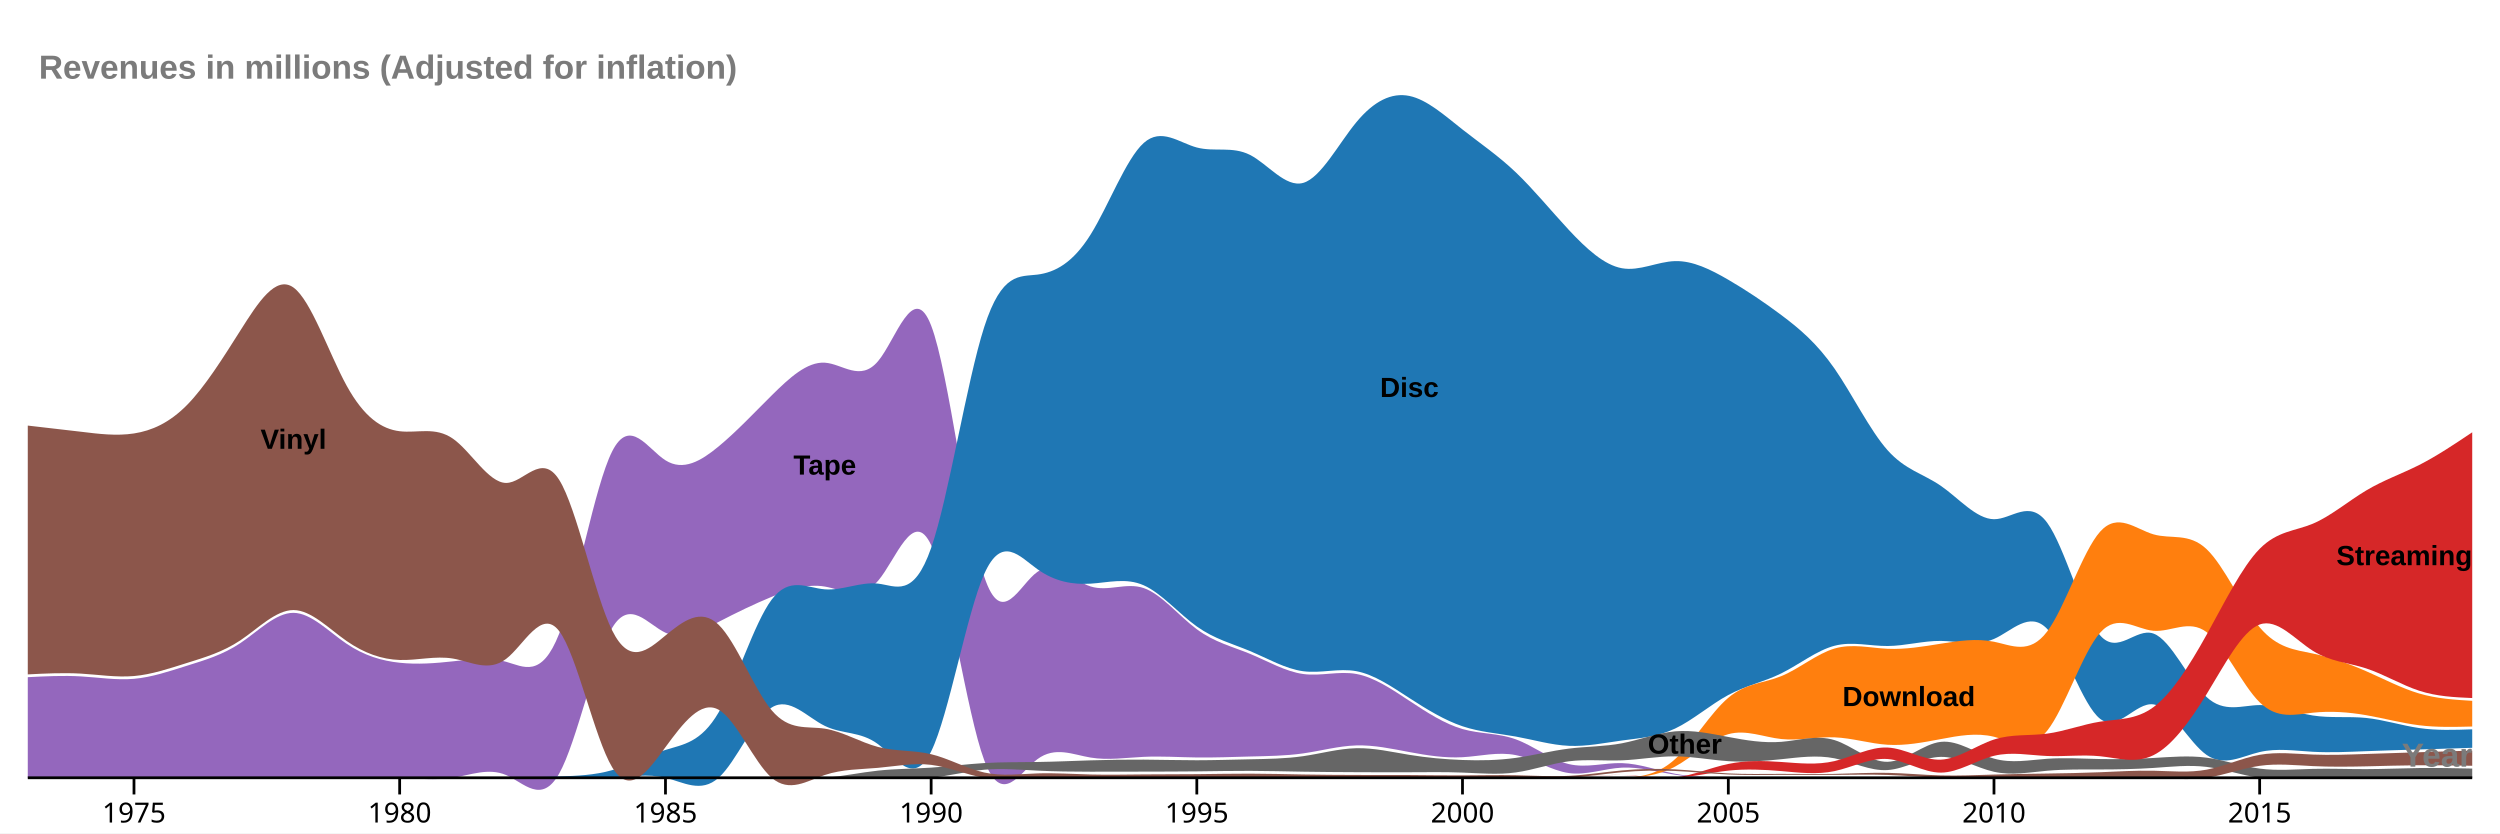
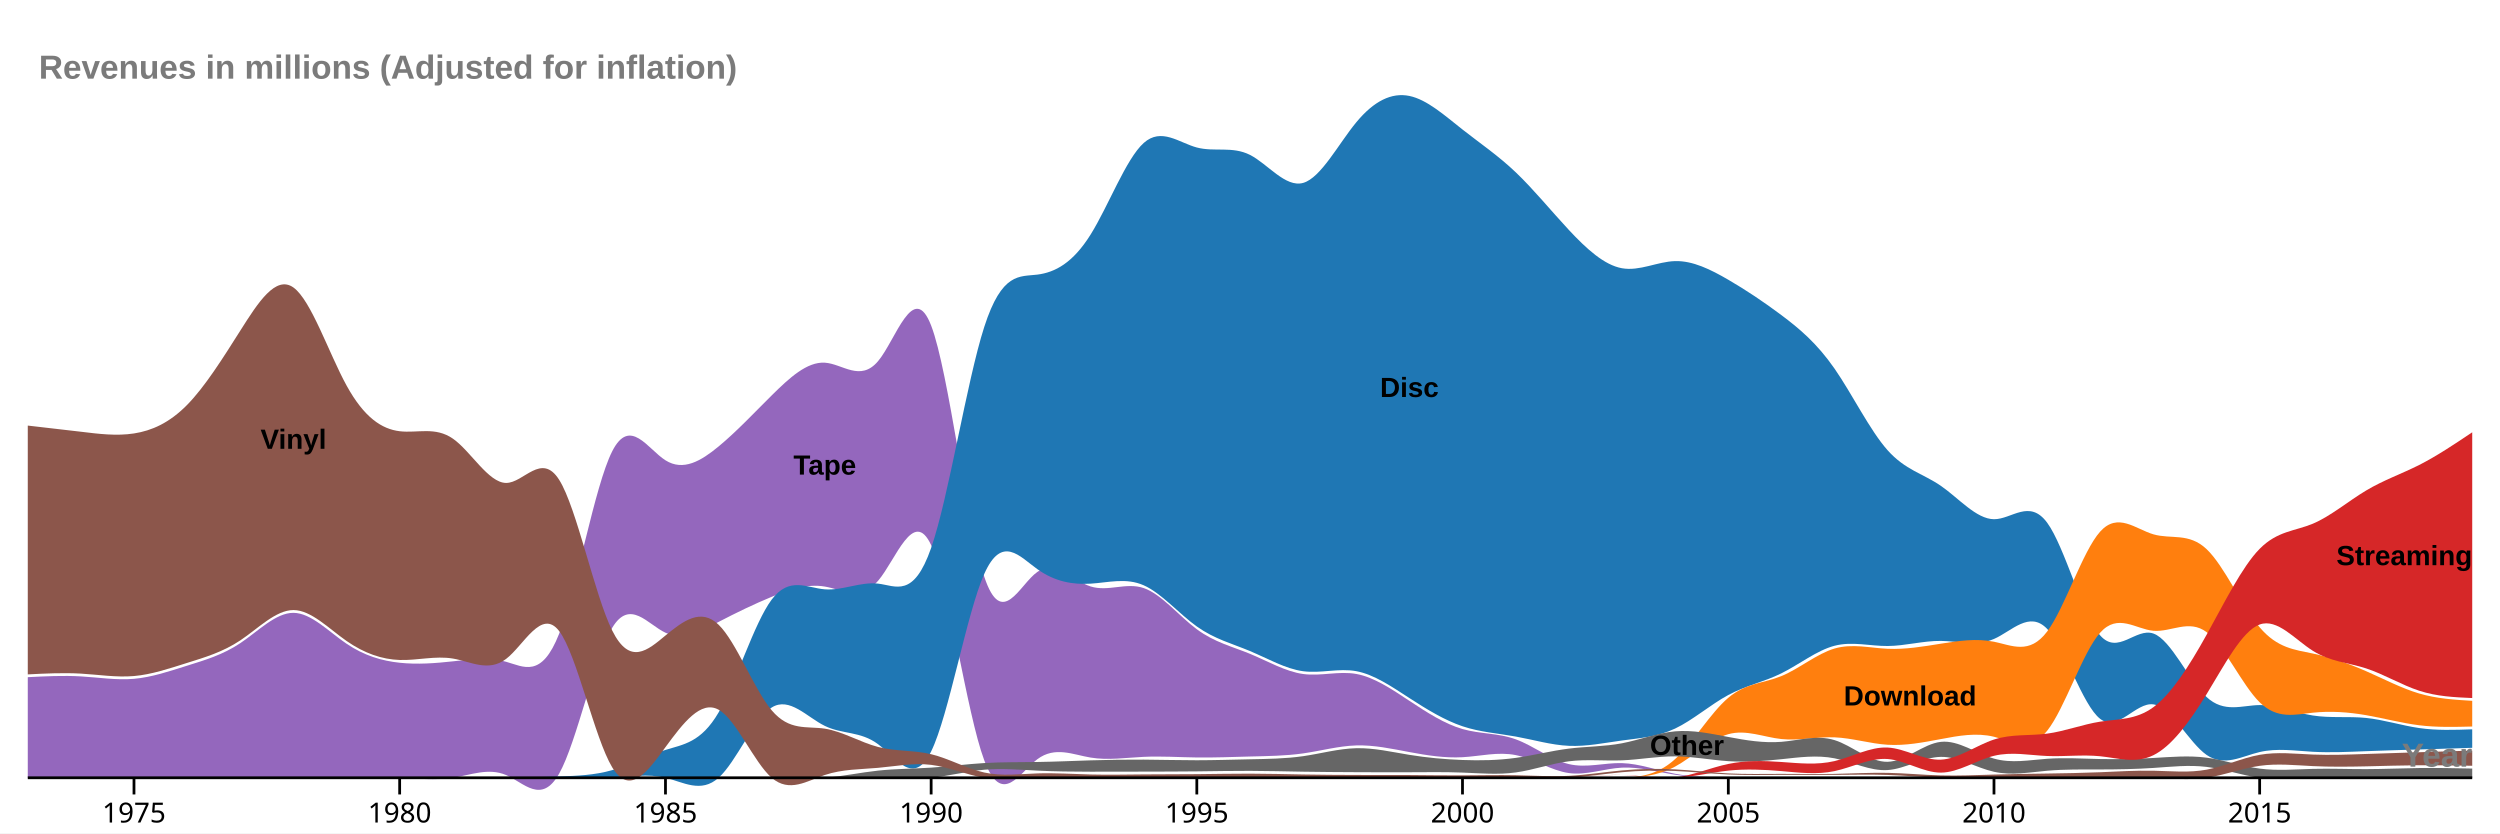
<svg xmlns="http://www.w3.org/2000/svg" width="900" height="300" version="1.1" id="svg24">
  <defs id="defs24" />
  <rect width="900" height="300" x="0" y="0" fill="#FFFFFF" id="background" />
  <g id="viz">
    <g transform="translate(0,0)" id="g24">
      <g transform="translate(10,20)" id="g23">
        <g id="g6">
          <path fill="#9467bd" d="M0,223.783C6.372,223.458,12.744,223.133,19.118,223.501C25.491,223.868,31.866,224.929,38.236,224.376C44.605,223.823,50.97,221.656,57.354,219.648C63.737,217.641,70.141,215.792,76.524,211.527C82.908,207.262,89.271,200.58,95.642,200.623C102.012,200.666,108.389,207.435,114.76,211.745C121.13,216.056,127.494,217.909,133.878,218.59C140.261,219.271,146.664,218.78,153.048,218.081C159.432,217.382,165.795,216.474,172.166,218.231C178.536,219.988,184.913,224.409,191.284,208.165C197.654,191.921,204.018,155.011,210.402,142.452C216.785,129.892,223.188,141.684,229.572,145.71C235.956,149.735,242.32,145.995,248.69,140.728C255.06,135.462,261.437,128.669,267.808,122.347C274.178,116.025,280.543,110.175,286.926,110.566C293.309,110.958,299.711,117.591,306.094,110.027C312.477,102.463,318.841,80.7,325.212,97.199C331.582,113.698,337.959,168.459,344.33,187.613C350.7,206.767,357.064,190.314,363.448,185.899C369.831,181.484,376.234,189.107,382.618,191.119C389.002,193.131,395.367,189.533,401.738,191.705C408.109,193.876,414.486,201.817,420.856,206.533C427.226,211.249,433.59,212.739,439.974,215.37C446.357,218.001,452.761,221.772,459.144,222.642C465.528,223.512,471.892,221.481,478.262,222.624C484.632,223.767,491.009,228.084,497.38,232.299C503.75,236.513,510.114,240.624,516.498,242.455C522.881,244.286,529.285,243.838,535.668,246.155C542.052,248.472,548.416,253.555,554.786,255.071C561.156,256.587,567.533,254.536,573.904,254.723C580.274,254.91,586.638,257.335,593.022,258.551C599.405,259.768,605.809,259.776,612.192,259.814C618.576,259.853,624.939,259.923,631.31,259.949C637.681,259.976,644.058,259.959,650.428,259.96C656.798,259.961,663.161,259.979,669.544,259.988C675.927,259.998,682.33,259.999,688.714,260C695.098,260.001,701.463,260,707.834,260C714.205,260,720.582,260,726.952,260C733.322,260,739.686,260,746.07,260C752.453,260,758.857,260,765.24,260C771.624,260,777.988,260,784.358,260C790.729,260,797.106,260,803.476,260C809.846,260,816.21,260,822.594,260C828.977,260,835.38,260,841.764,260C848.148,260,854.513,260,860.882,260C867.252,260,873.626,260,880,260L880,260C873.626,260,867.252,260,860.882,260C854.513,260,848.148,260,841.764,260C835.38,260,828.977,260,822.594,260C816.21,260,809.846,260,803.476,260C797.106,260,790.729,260,784.358,260C777.988,260,771.624,260,765.24,260C758.857,260,752.453,260,746.07,260C739.686,260,733.322,260,726.952,260C720.582,260,714.205,260,707.834,260C701.463,260,695.098,260,688.714,260C682.33,260,675.927,259.999,669.544,260C663.161,260.001,656.798,260.002,650.428,260C644.058,259.998,637.681,259.992,631.31,260C624.939,260.008,618.576,260.031,612.192,260C605.809,259.969,599.405,259.883,593.022,258.899C586.638,257.915,580.274,256.032,573.904,256.35C567.533,256.667,561.156,259.185,554.786,258.301C548.416,257.417,542.052,253.13,535.668,251.838C529.285,250.546,522.881,252.249,516.498,252.597C510.114,252.946,503.75,251.941,497.38,250.745C491.009,249.549,484.632,248.163,478.262,248.354C471.892,248.545,465.528,250.312,459.144,251.222C452.761,252.132,446.357,252.184,439.974,252.344C433.59,252.505,427.226,252.774,420.856,252.692C414.486,252.609,408.109,252.174,401.738,252.466C395.367,252.759,389.002,253.778,382.618,252.727C376.234,251.676,369.831,248.554,363.448,253.316C357.064,258.077,350.7,270.72,344.33,253.701C337.959,236.682,331.582,190,325.212,176.247C318.841,162.493,312.477,181.668,306.094,189.104C299.711,196.54,293.309,192.236,286.926,191.159C280.543,190.082,274.178,192.231,267.808,194.855C261.437,197.479,255.06,200.577,248.69,203.891C242.32,207.205,235.956,210.734,229.572,207.781C223.188,204.828,216.785,195.393,210.402,205.998C204.018,216.603,197.654,247.248,191.284,258.522C184.913,269.795,178.536,261.696,172.166,259C165.795,256.304,159.432,259.01,153.048,260C146.664,260.99,140.261,260.265,133.878,260C127.494,259.735,121.13,259.929,114.76,260C108.389,260.071,102.012,260.019,95.642,260C89.271,259.981,82.908,259.995,76.524,260C70.141,260.005,63.737,260.001,57.354,260C50.97,259.999,44.605,260,38.236,260C31.866,260,25.491,260,19.118,260C12.744,260,6.372,260,0,260Z" id="path1">
            </path>
          <path fill="#1f77b4" d="M0,260C6.372,260,12.744,260,19.118,260C25.491,260,31.866,260,38.236,260C44.605,260,50.97,260,57.354,260C63.737,260,70.141,260,76.524,260C82.908,260,89.271,260,95.642,260C102.012,260,108.389,259.999,114.76,260C121.13,260.001,127.494,260.005,133.878,260C140.261,259.995,146.664,259.981,153.048,260C159.432,260.019,165.795,260.071,172.166,260C178.536,259.929,184.913,259.734,191.284,259.522C197.654,259.309,204.018,259.08,210.402,257.246C216.785,255.413,223.188,251.976,229.572,249.974C235.956,247.972,242.32,247.405,248.69,236.496C255.06,225.587,261.437,204.337,267.808,195.855C274.178,187.372,280.543,191.659,286.926,192.159C293.309,192.659,299.711,189.374,306.094,190.104C312.477,190.834,318.841,195.579,325.212,177.247C331.582,158.914,337.959,117.504,344.33,97.692C350.7,77.88,357.064,79.665,363.448,78.86C369.831,78.055,376.234,74.659,382.618,64.438C389.002,54.217,395.367,37.171,401.738,31.469C408.109,25.766,414.486,31.406,420.856,33.099C427.226,34.792,433.59,32.538,439.974,35.752C446.357,38.966,452.761,47.649,459.144,45.84C465.528,44.03,471.892,31.728,478.262,24.026C484.632,16.323,491.009,13.22,497.38,14.539C503.75,15.857,510.114,21.598,516.498,26.622C522.881,31.645,529.285,35.952,535.668,42.027C542.052,48.102,548.416,55.946,554.786,62.776C561.156,69.606,567.533,75.422,573.904,76.564C580.274,77.707,586.638,74.175,593.022,73.998C599.405,73.822,605.809,77,612.192,80.713C618.576,84.425,624.939,88.672,631.31,93.446C637.681,98.219,644.058,103.519,650.428,112.699C656.798,121.88,663.161,134.942,669.544,142.097C675.927,149.252,682.33,150.501,688.714,154.904C695.098,159.307,701.463,166.864,707.834,166.915C714.205,166.966,720.582,159.51,726.952,168.141C733.322,176.772,739.686,201.491,746.07,208.753C752.453,216.016,758.857,205.824,765.24,208.079C771.624,210.335,777.988,225.038,784.358,230.927C790.729,236.815,797.106,233.888,803.476,233.825C809.846,233.762,816.21,236.562,822.594,237.574C828.977,238.585,835.38,237.808,841.764,238.455C848.148,239.102,854.513,241.172,860.882,242.092C867.252,243.012,873.626,242.781,880,242.55L880,249.214C873.626,249.415,867.252,249.615,860.882,249.806C854.513,249.997,848.148,250.179,841.764,250.428C835.38,250.677,828.977,250.994,822.594,250.639C816.21,250.285,809.846,249.259,803.476,250.736C797.106,252.213,790.729,256.192,784.358,251.759C777.988,247.325,771.624,234.48,765.24,233.573C758.857,232.667,752.453,243.7,746.07,238.793C739.686,233.886,733.322,213.038,726.952,206.381C720.582,199.723,714.205,207.255,707.834,210.023C701.463,212.792,695.098,210.796,688.714,210.729C682.33,210.663,675.927,212.524,669.544,212.564C663.161,212.603,656.798,210.819,650.428,212.476C644.058,214.133,637.681,219.23,631.31,222.39C624.939,225.549,618.576,226.77,612.192,230.2C605.809,233.629,599.405,239.267,593.022,242.288C586.638,245.309,580.274,245.714,573.904,246.583C567.533,247.452,561.156,248.786,554.786,248.5C548.416,248.215,542.052,246.309,535.668,245.155C529.285,244.001,522.881,243.598,516.498,241.455C510.114,239.312,503.75,235.429,497.38,231.299C491.009,227.169,484.632,222.792,478.262,221.624C471.892,220.455,465.528,222.494,459.144,221.642C452.761,220.791,446.357,217.049,439.974,214.37C433.59,211.691,427.226,210.076,420.856,205.533C414.486,200.99,408.109,193.52,401.738,190.705C395.367,187.889,389.002,189.729,382.618,190.119C376.234,190.509,369.831,189.45,363.448,184.899C357.064,180.348,350.7,172.304,344.33,186.613C337.959,200.921,331.582,237.582,325.212,250.515C318.841,263.449,312.477,252.656,306.094,247.902C299.711,243.148,293.309,244.433,286.926,241.317C280.543,238.2,274.178,230.682,267.808,234.707C261.437,238.733,255.06,254.301,248.69,260C242.32,265.699,235.956,261.527,229.572,260C223.188,258.473,216.785,259.591,210.402,260C204.018,260.409,197.654,260.11,191.284,260C184.913,259.89,178.536,259.971,172.166,260C165.795,260.029,159.432,260.008,153.048,260C146.664,259.992,140.261,259.998,133.878,260C127.494,260.002,121.13,260.001,114.76,260C108.389,259.999,102.012,260,95.642,260C89.271,260,82.908,260,76.524,260C70.141,260,63.737,260,57.354,260C50.97,260,44.605,260,38.236,260C31.866,260,25.491,260,19.118,260C12.744,260,6.372,260,0,260Z" id="path2">
            </path>
          <path fill="#ff7f0e" d="M0,260C6.372,260,12.744,260,19.118,260C25.491,260,31.866,260,38.236,260C44.605,260,50.97,260,57.354,260C63.737,260,70.141,260.001,76.524,260C82.908,259.999,89.271,259.995,95.642,260C102.012,260.005,108.389,260.019,114.76,260C121.13,259.981,127.494,259.928,133.878,260C140.261,260.072,146.664,260.268,153.048,260C159.432,259.732,165.795,259,172.166,259C178.536,259,184.913,259.732,191.284,260C197.654,260.268,204.018,260.072,210.402,260C216.785,259.928,223.188,259.981,229.572,260C235.956,260.019,242.32,260.005,248.69,260C255.06,259.995,261.437,259.999,267.808,260C274.178,260.001,280.543,260,286.926,260C293.309,260,299.711,260,306.094,260C312.477,260,318.841,260,325.212,260C331.582,260,337.959,260,344.33,260C350.7,260,357.064,260,363.448,260C369.831,260,376.234,260,382.618,260C389.002,260,395.367,260,401.738,260C408.109,260,414.486,260,420.856,260C427.226,260,433.59,260,439.974,260C446.357,260,452.761,260,459.144,260C465.528,260,471.892,260,478.262,260C484.632,260,491.009,260.001,497.38,260C503.75,259.999,510.114,259.995,516.498,260C522.881,260.005,529.285,260.018,535.668,260C542.052,259.982,548.416,259.934,554.786,260C561.156,260.066,567.533,260.246,573.904,260C580.274,259.754,586.638,259.082,593.022,253.286C599.405,247.49,605.809,236.57,612.192,231.2C618.576,225.83,624.939,226.01,631.31,223.39C637.681,220.77,644.058,215.35,650.428,213.476C656.798,211.603,663.161,213.275,669.544,213.564C675.927,213.852,682.33,212.758,688.714,211.729C695.098,210.701,701.463,209.739,707.834,211.023C714.205,212.308,720.582,215.84,726.952,207.381C733.322,198.922,739.686,178.471,746.07,171.368C752.453,164.266,758.857,170.511,765.24,172.36C771.624,174.209,777.988,171.662,784.358,177.677C790.729,183.693,797.106,198.271,803.476,205.824C809.846,213.377,816.21,213.903,822.594,215.265C828.977,216.627,835.38,218.825,841.764,221.611C848.148,224.398,854.513,227.774,860.882,229.653C867.252,231.533,873.626,231.915,880,232.297L880,241.55C873.626,241.716,867.252,241.882,860.882,241.092C854.513,240.302,848.148,238.557,841.764,237.455C835.38,236.353,828.977,235.895,822.594,236.574C816.21,237.252,809.846,239.067,803.476,232.825C797.106,226.583,790.729,212.285,784.358,207.547C777.988,202.809,771.624,207.631,765.24,207.079C758.857,206.527,752.453,200.6,746.07,207.753C739.686,214.907,733.322,235.14,726.952,243.11C720.582,251.08,714.205,246.788,707.834,245.233C701.463,243.679,695.098,244.861,688.714,246.069C682.33,247.278,675.927,248.512,669.544,248.114C663.161,247.717,656.798,245.688,650.428,245.44C644.058,245.192,637.681,246.726,631.31,246.058C624.939,245.39,618.576,242.52,612.192,244.307C605.809,246.095,599.405,252.54,593.022,255.977C586.638,259.414,580.274,259.843,573.904,260C567.533,260.157,561.156,260.042,554.786,260C548.416,259.958,542.052,259.989,535.668,260C529.285,260.011,522.881,260.003,516.498,260C510.114,259.997,503.75,259.999,497.38,260C491.009,260.001,484.632,260,478.262,260C471.892,260,465.528,260,459.144,260C452.761,260,446.357,260,439.974,260C433.59,260,427.226,260,420.856,260C414.486,260,408.109,260,401.738,260C395.367,260,389.002,260,382.618,260C376.234,260,369.831,260,363.448,260C357.064,260,350.7,260,344.33,260C337.959,260,331.582,260,325.212,260C318.841,260,312.477,260,306.094,260C299.711,260,293.309,260,286.926,260C280.543,260,274.178,260.001,267.808,260C261.437,259.999,255.06,259.995,248.69,260C242.32,260.005,235.956,260.019,229.572,260C223.188,259.981,216.785,259.928,210.402,260C204.018,260.072,197.654,260.268,191.284,260C184.913,259.732,178.536,259,172.166,259C165.795,259,159.432,259.732,153.048,260C146.664,260.268,140.261,260.072,133.878,260C127.494,259.928,121.13,259.981,114.76,260C108.389,260.019,102.012,260.005,95.642,260C89.271,259.995,82.908,259.999,76.524,260C70.141,260.001,63.737,260,57.354,260C50.97,260,44.605,260,38.236,260C31.866,260,25.491,260,19.118,260C12.744,260,6.372,260,0,260Z" id="path3">
            </path>
          <path fill="#2ca02c" d="M0,260C6.372,260,12.744,260,19.118,260C25.491,260,31.866,260,38.236,260C44.605,260,50.97,260,57.354,260C63.737,260,70.141,260.001,76.524,260C82.908,259.999,89.271,259.995,95.642,260C102.012,260.005,108.389,260.019,114.76,260C121.13,259.981,127.494,259.928,133.878,260C140.261,260.072,146.664,260.268,153.048,260C159.432,259.732,165.795,259,172.166,259C178.536,259,184.913,259.731,191.284,260C197.654,260.269,204.018,260.074,210.402,260C216.785,259.926,223.188,259.971,229.572,260C235.956,260.029,242.32,260.042,248.69,260C255.06,259.958,261.437,259.863,267.808,260C274.178,260.137,280.543,260.508,286.926,260C293.309,259.492,299.711,258.104,306.094,257.422C312.477,256.74,318.841,256.764,325.212,256.349C331.582,255.934,337.959,255.081,344.33,254.701C350.7,254.321,357.064,254.415,363.448,254.316C369.831,254.217,376.234,253.925,382.618,253.727C389.002,253.529,395.367,253.424,401.738,253.466C408.109,253.509,414.486,253.699,420.856,253.692C427.226,253.684,433.59,253.478,439.974,253.344C446.357,253.211,452.761,253.149,459.144,252.222C465.528,251.294,471.892,249.501,478.262,249.354C484.632,249.207,491.009,250.706,497.38,251.745C503.75,252.784,510.114,253.362,516.498,253.597C522.881,253.833,529.285,253.724,535.668,252.838C542.052,251.953,548.416,250.289,554.786,249.5C561.156,248.711,567.533,248.796,573.904,247.583C580.274,246.369,586.638,243.857,593.022,243.288C599.405,242.72,605.809,244.095,612.192,245.307C618.576,246.52,624.939,247.569,631.31,247.058C637.681,246.546,644.058,244.475,650.428,246.44C656.798,248.405,663.161,254.408,669.544,254.249C675.927,254.09,682.33,247.77,688.714,247.069C695.098,246.369,701.463,251.288,707.834,253.096C714.205,254.905,720.582,253.603,726.952,253.158C733.322,252.712,739.686,253.122,746.07,253.252C752.453,253.382,758.857,253.233,765.24,252.867C771.624,252.501,777.988,251.919,784.358,252.759C790.729,253.598,797.106,255.86,803.476,256.699C809.846,257.539,816.21,256.956,822.594,256.797C828.977,256.638,835.38,256.903,841.764,256.886C848.148,256.869,854.513,256.57,860.882,256.489C867.252,256.407,873.626,256.543,880,256.678L880,260C873.626,259.991,867.252,259.983,860.882,260C854.513,260.017,848.148,260.061,841.764,260C835.38,259.939,828.977,259.775,822.594,260C816.21,260.225,809.846,260.84,803.476,260C797.106,259.16,790.729,256.864,784.358,256.083C777.988,255.302,771.624,256.035,765.24,256.459C758.857,256.883,752.453,256.997,746.07,257.004C739.686,257.011,733.322,256.912,726.952,257.473C720.582,258.034,714.205,259.255,707.834,257.842C701.463,256.428,695.098,252.381,688.714,252.475C682.33,252.568,675.927,256.804,669.544,257.222C663.161,257.64,656.798,254.241,650.428,252.991C644.058,251.741,637.681,252.64,631.31,253.314C624.939,253.988,618.576,254.438,612.192,254.02C605.809,253.603,599.405,252.319,593.022,252.286C586.638,252.253,580.274,253.47,573.904,253.723C567.533,253.975,561.156,253.263,554.786,254.071C548.416,254.879,542.052,257.206,535.668,258.08C529.285,258.955,522.881,258.376,516.498,258.131C510.114,257.887,503.75,257.975,497.38,258.008C491.009,258.04,484.632,258.016,478.262,257.986C471.892,257.955,465.528,257.917,459.144,257.811C452.761,257.705,446.357,257.532,439.974,257.512C433.59,257.492,427.226,257.626,420.856,257.695C414.486,257.764,408.109,257.768,401.738,257.785C395.367,257.802,389.002,257.831,382.618,257.815C376.234,257.8,369.831,257.739,363.448,257.423C357.064,257.107,350.7,256.536,344.33,257.103C337.959,257.67,331.582,259.376,325.212,260C318.841,260.624,312.477,260.167,306.094,260C299.711,259.833,293.309,259.955,286.926,260C280.543,260.045,274.178,260.013,267.808,260C261.437,259.987,255.06,259.992,248.69,260C242.32,260.008,235.956,260.02,229.572,260C223.188,259.98,216.785,259.928,210.402,260C204.018,260.072,197.654,260.268,191.284,260C184.913,259.732,178.536,259,172.166,259C165.795,259,159.432,259.732,153.048,260C146.664,260.268,140.261,260.072,133.878,260C127.494,259.928,121.13,259.981,114.76,260C108.389,260.019,102.012,260.005,95.642,260C89.271,259.995,82.908,259.999,76.524,260C70.141,260.001,63.737,260,57.354,260C50.97,260,44.605,260,38.236,260C31.866,260,25.491,260,19.118,260C12.744,260,6.372,260,0,260Z" id="path4" style="fill:#666666">
            </path>
          <path fill="#d62728" d="M0,260C6.372,260,12.744,260,19.118,260C25.491,260,31.866,260,38.236,260C44.605,260,50.97,260,57.354,260C63.737,260,70.141,260.001,76.524,260C82.908,259.999,89.271,259.995,95.642,260C102.012,260.005,108.389,260.019,114.76,260C121.13,259.981,127.494,259.928,133.878,260C140.261,260.072,146.664,260.268,153.048,260C159.432,259.732,165.795,259,172.166,259C178.536,259,184.913,259.733,191.284,260C197.654,260.267,204.018,260.067,210.402,260C216.785,259.933,223.188,260,229.572,260C235.956,260,242.32,259.933,248.69,260C255.06,260.067,261.437,260.267,267.808,260C274.178,259.733,280.543,259,286.926,259C293.309,259,299.711,259.732,306.094,260C312.477,260.268,318.841,260.072,325.212,260C331.582,259.928,337.959,259.981,344.33,260C350.7,260.019,357.064,260.005,363.448,260C369.831,259.995,376.234,259.999,382.618,260C389.002,260.001,395.367,260,401.738,260C408.109,260,414.486,260,420.856,260C427.226,260,433.59,260,439.974,260C446.357,260,452.761,260,459.144,260C465.528,260,471.892,260.002,478.262,260C484.632,259.998,491.009,259.994,497.38,260C503.75,260.006,510.114,260.024,516.498,260C522.881,259.976,529.285,259.911,535.668,260C542.052,260.089,548.416,260.332,554.786,260C561.156,259.668,567.533,258.762,573.904,259C580.274,259.238,586.638,260.621,593.022,259.899C599.405,259.176,605.809,256.348,612.192,255.02C618.576,253.693,624.939,253.867,631.31,254.314C637.681,254.761,644.058,255.481,650.428,253.991C656.798,252.5,663.161,248.8,669.544,249.114C675.927,249.429,682.33,253.759,688.714,253.475C695.098,253.19,701.463,248.292,707.834,246.233C714.205,244.175,720.582,244.956,726.952,244.11C733.322,243.264,739.686,240.791,746.07,239.793C752.453,238.795,758.857,239.271,765.24,234.573C771.624,229.875,777.988,220.003,784.358,208.547C790.729,197.091,797.106,184.05,803.476,177.582C809.846,171.114,816.21,171.218,822.594,168.544C828.977,165.871,835.38,160.419,841.764,156.607C848.148,152.796,854.513,150.624,860.882,147.401C867.252,144.177,873.626,139.901,880,135.625L880,231.297C873.626,231.017,867.252,230.736,860.882,228.653C854.513,226.571,848.148,222.686,841.764,220.611C835.38,218.537,828.977,218.273,822.594,214.265C816.21,210.258,809.846,202.505,803.476,204.824C797.106,207.142,790.729,219.532,784.358,229.927C777.988,240.322,771.624,248.723,765.24,251.867C758.857,255.011,752.453,252.898,746.07,252.252C739.686,251.605,733.322,252.425,726.952,252.158C720.582,251.891,714.205,250.537,707.834,252.096C701.463,253.655,695.098,258.127,688.714,258.144C682.33,258.161,675.927,253.725,669.544,253.249C663.161,252.773,656.798,256.258,650.428,257.601C644.058,258.944,637.681,258.145,631.31,257.597C624.939,257.05,618.576,256.753,612.192,257.426C605.809,258.098,599.405,259.739,593.022,260C586.638,260.261,580.274,259.142,573.904,259C567.533,258.858,561.156,259.694,554.786,260C548.416,260.306,542.052,260.082,535.668,260C529.285,259.918,522.881,259.978,516.498,260C510.114,260.022,503.75,260.006,497.38,260C491.009,259.994,484.632,259.998,478.262,260C471.892,260.002,465.528,260,459.144,260C452.761,260,446.357,260,439.974,260C433.59,260,427.226,260,420.856,260C414.486,260,408.109,260,401.738,260C395.367,260,389.002,260.001,382.618,260C376.234,259.999,369.831,259.995,363.448,260C357.064,260.005,350.7,260.019,344.33,260C337.959,259.981,331.582,259.928,325.212,260C318.841,260.072,312.477,260.268,306.094,260C299.711,259.732,293.309,259,286.926,259C280.543,259,274.178,259.733,267.808,260C261.437,260.267,255.06,260.067,248.69,260C242.32,259.933,235.956,260,229.572,260C223.188,260,216.785,259.933,210.402,260C204.018,260.067,197.654,260.267,191.284,260C184.913,259.733,178.536,259,172.166,259C165.795,259,159.432,259.732,153.048,260C146.664,260.268,140.261,260.072,133.878,260C127.494,259.928,121.13,259.981,114.76,260C108.389,260.019,102.012,260.005,95.642,260C89.271,259.995,82.908,259.999,76.524,260C70.141,260.001,63.737,260,57.354,260C50.97,260,44.605,260,38.236,260C31.866,260,25.491,260,19.118,260C12.744,260,6.372,260,0,260Z" id="path5">
            </path>
          <path fill="#8c564b" d="M0,133.207C6.372,133.928,12.744,134.649,19.118,135.423C25.491,136.197,31.866,137.024,38.236,136.04C44.605,135.057,50.97,132.263,57.354,125.771C63.737,119.279,70.141,109.088,76.524,99.002C82.908,88.916,89.271,78.936,95.642,83.503C102.012,88.07,108.389,107.184,114.76,118.783C121.13,130.383,127.494,134.467,133.878,135.241C140.261,136.015,146.664,133.477,153.048,137.92C159.432,142.363,165.795,153.785,172.166,153.857C178.536,153.928,184.913,142.647,191.284,152.71C197.654,162.773,204.018,194.178,210.402,206.998C216.785,219.818,223.188,214.052,229.572,208.781C235.956,203.51,242.32,198.735,248.69,204.891C255.06,211.048,261.437,228.137,267.808,235.707C274.178,243.277,280.543,241.328,286.926,242.317C293.309,243.306,299.711,247.233,306.094,248.902C312.477,250.571,318.841,249.981,325.212,251.515C331.582,253.049,337.959,256.707,344.33,258.103C350.7,259.499,357.064,258.633,363.448,258.423C369.831,258.213,376.234,258.659,382.618,258.815C389.002,258.972,395.367,258.84,401.738,258.785C408.109,258.731,414.486,258.754,420.856,258.695C427.226,258.637,433.59,258.496,439.974,258.512C446.357,258.528,452.761,258.699,459.144,258.811C465.528,258.923,471.892,258.974,478.262,258.986C484.632,258.997,491.009,258.968,497.38,259.008C503.75,259.047,510.114,259.155,516.498,259.131C522.881,259.108,529.285,258.953,535.668,259.08C542.052,259.208,548.416,259.619,554.786,259.301C561.156,258.983,567.533,257.935,573.904,257.35C580.274,256.765,586.638,256.642,593.022,256.977C599.405,257.311,605.809,258.103,612.192,258.426C618.576,258.749,624.939,258.604,631.31,258.597C637.681,258.591,644.058,258.724,650.428,258.601C656.798,258.477,663.161,258.098,669.544,258.222C675.927,258.346,682.33,258.974,688.714,259.144C695.098,259.315,701.463,259.028,707.834,258.842C714.205,258.656,720.582,258.571,726.952,258.473C733.322,258.376,739.686,258.266,746.07,258.004C752.453,257.742,758.857,257.329,765.24,257.459C771.624,257.589,777.988,258.263,784.358,257.083C790.729,255.902,797.106,252.867,803.476,251.736C809.846,250.605,816.21,251.378,822.594,251.639C828.977,251.901,835.38,251.652,841.764,251.428C848.148,251.204,854.513,251.005,860.882,250.806C867.252,250.608,873.626,250.411,880,250.214L880,255.678C873.626,255.561,867.252,255.443,860.882,255.489C854.513,255.534,848.148,255.744,841.764,255.886C835.38,256.029,828.977,256.105,822.594,255.797C816.21,255.49,809.846,254.799,803.476,255.699C797.106,256.599,790.729,259.088,784.358,260C777.988,260.912,771.624,260.245,765.24,260C758.857,259.755,752.453,259.93,746.07,260C739.686,260.07,733.322,260.033,726.952,260C720.582,259.967,714.205,259.938,707.834,260C701.463,260.062,695.098,260.214,688.714,260C682.33,259.786,675.927,259.204,669.544,258.988C663.161,258.773,656.798,258.922,650.428,258.96C644.058,258.998,637.681,258.923,631.31,258.949C624.939,258.975,618.576,259.1,612.192,258.814C605.809,258.528,599.405,257.83,593.022,257.551C586.638,257.273,580.274,257.413,573.904,258C567.533,258.587,561.156,259.621,554.786,260C548.416,260.379,542.052,260.101,535.668,260C529.285,259.899,522.881,259.973,516.498,260C510.114,260.027,503.75,260.007,497.38,260C491.009,259.993,484.632,259.998,478.262,260C471.892,260.002,465.528,260.001,459.144,260C452.761,259.999,446.357,259.998,439.974,260C433.59,260.002,427.226,260.005,420.856,260C414.486,259.995,408.109,259.98,401.738,260C395.367,260.02,389.002,260.075,382.618,260C376.234,259.925,369.831,259.722,363.448,260C357.064,260.278,350.7,261.038,344.33,260C337.959,258.962,331.582,256.128,325.212,255.349C318.841,254.57,312.477,255.848,306.094,256.422C299.711,256.997,293.309,256.869,286.926,259C280.543,261.131,274.178,265.52,267.808,260C261.437,254.48,255.06,239.051,248.69,235.496C242.32,231.941,235.956,240.261,229.572,248.974C223.188,257.688,216.785,266.796,210.402,256.246C204.018,245.696,197.654,215.488,191.284,207.165C184.913,198.842,178.536,212.405,172.166,217.231C165.795,222.056,159.432,218.145,153.048,217.081C146.664,216.017,140.261,217.799,133.878,217.59C127.494,217.382,121.13,215.183,114.76,210.745C108.389,206.308,102.012,199.632,95.642,199.623C89.271,199.614,82.908,206.271,76.524,210.527C70.141,214.783,63.737,216.638,57.354,218.648C50.97,220.658,44.605,222.823,38.236,223.376C31.866,223.928,25.491,222.868,19.118,222.501C12.744,222.133,6.372,222.458,0,222.783Z" id="path6">
            </path>
        </g>
        <g id="xAxis" transform="translate(0,260)" fill="none" font-size="10" font-family="sans-serif" text-anchor="middle">
          <path class="domain" stroke="currentColor" d="M0,0H880" id="path7" />
          <g class="tick" opacity="1" transform="translate(38.23582,0)" id="g7">
            <line stroke="currentColor" y2="6" id="line7" />
            <text fill="currentColor" y="9" dy="0.71em" id="text7">1975</text>
          </g>
          <g class="tick" opacity="1" transform="translate(133.8777,0)" id="g8">
            <line stroke="currentColor" y2="6" id="line8" />
            <text fill="currentColor" y="9" dy="0.71em" id="text8">1980</text>
          </g>
          <g class="tick" opacity="1" transform="translate(229.572,0)" id="g9">
            <line stroke="currentColor" y2="6" id="line9" />
            <text fill="currentColor" y="9" dy="0.71em" id="text9">1985</text>
          </g>
          <g class="tick" opacity="1" transform="translate(325.2118,0)" id="g10">
            <line stroke="currentColor" y2="6" id="line10" />
            <text fill="currentColor" y="9" dy="0.71em" id="text10">1990</text>
          </g>
          <g class="tick" opacity="1" transform="translate(420.8559,0)" id="g11">
            <line stroke="currentColor" y2="6" id="line11" />
            <text fill="currentColor" y="9" dy="0.71em" id="text11">1995</text>
          </g>
          <g class="tick" opacity="1" transform="translate(516.4978,0)" id="g12">
            <line stroke="currentColor" y2="6" id="line12" />
            <text fill="currentColor" y="9" dy="0.71em" id="text12">2000</text>
          </g>
          <g class="tick" opacity="1" transform="translate(612.1921,0)" id="g13">
            <line stroke="currentColor" y2="6" id="line13" />
            <text fill="currentColor" y="9" dy="0.71em" id="text13">2005</text>
          </g>
          <g class="tick" opacity="1" transform="translate(707.8341,0)" id="g14">
            <line stroke="currentColor" y2="6" id="line14" />
            <text fill="currentColor" y="9" dy="0.71em" id="text14">2010</text>
          </g>
          <g class="tick" opacity="1" transform="translate(803.476,0)" id="g15">
            <line stroke="currentColor" y2="6" id="line15" />
            <text fill="currentColor" y="9" dy="0.71em" id="text15">2015</text>
          </g>
        </g>
        <text y="256" x="880" text-anchor="end" style="font-family: Arial, sans-serif; font-size: 12px; fill: rgb(123, 123, 123); font-weight: bold;" id="text16">Year</text>
        <text x="4" text-anchor="start" dominant-baseline="hanging" style="font-family: Arial, sans-serif; font-size: 12px; fill: rgb(123, 123, 123); font-weight: bold;" id="text17">Revenues in millions (Adjusted for inflation)</text>
        <g id="labels">
          <text x="286.926" y="150.863" text-anchor="middle" alignment-baseline="middle" style="font-family: Arial, sans-serif; font-size: 10px; fill: black; font-weight: bold;" id="text18">Tape</text>
          <text x="497.38" y="122.919" text-anchor="middle" alignment-baseline="middle" style="font-family: Arial, sans-serif; font-size: 10px; fill: black; font-weight: bold;" id="text19">Disc</text>
-           <text x="677.175" y="234.186" text-anchor="middle" alignment-baseline="middle" style="font-weight:bold;font-size:10px;font-family:Arial, sans-serif;fill:#000000" id="text20">Download</text>
-           <text x="596.545" y="251.31" text-anchor="middle" alignment-baseline="middle" style="font-weight:bold;font-size:10px;font-family:Arial, sans-serif;fill:#000000" id="text21">Other</text>
+           <text x="677.64" y="233.959" text-anchor="middle" alignment-baseline="middle" style="font-weight:bold;font-size:10px;font-family:Arial, sans-serif;fill:#000000" id="text20">Download</text>
+           <text x="597.319" y="251.777" text-anchor="middle" alignment-baseline="middle" style="font-weight:bold;font-size:10px;font-family:Arial, sans-serif;fill:#000000" id="text21">Other</text>
          <text x="880" y="183.461" text-anchor="end" alignment-baseline="middle" style="font-family: Arial, sans-serif; font-size: 10px; fill: black; font-weight: bold;" id="text22">Streaming</text>
          <text x="95.642" y="141.563" text-anchor="middle" alignment-baseline="middle" style="font-family: Arial, sans-serif; font-size: 10px; fill: black; font-weight: bold;" id="text23">Vinyl</text>
        </g>
      </g>
      <text x="4" y="4" style="font-family: Arial, sans-serif; font-size: 12px; fill: black; font-weight: bold; dominant-baseline: hanging;" id="text24" />
    </g>
  </g>
</svg>
